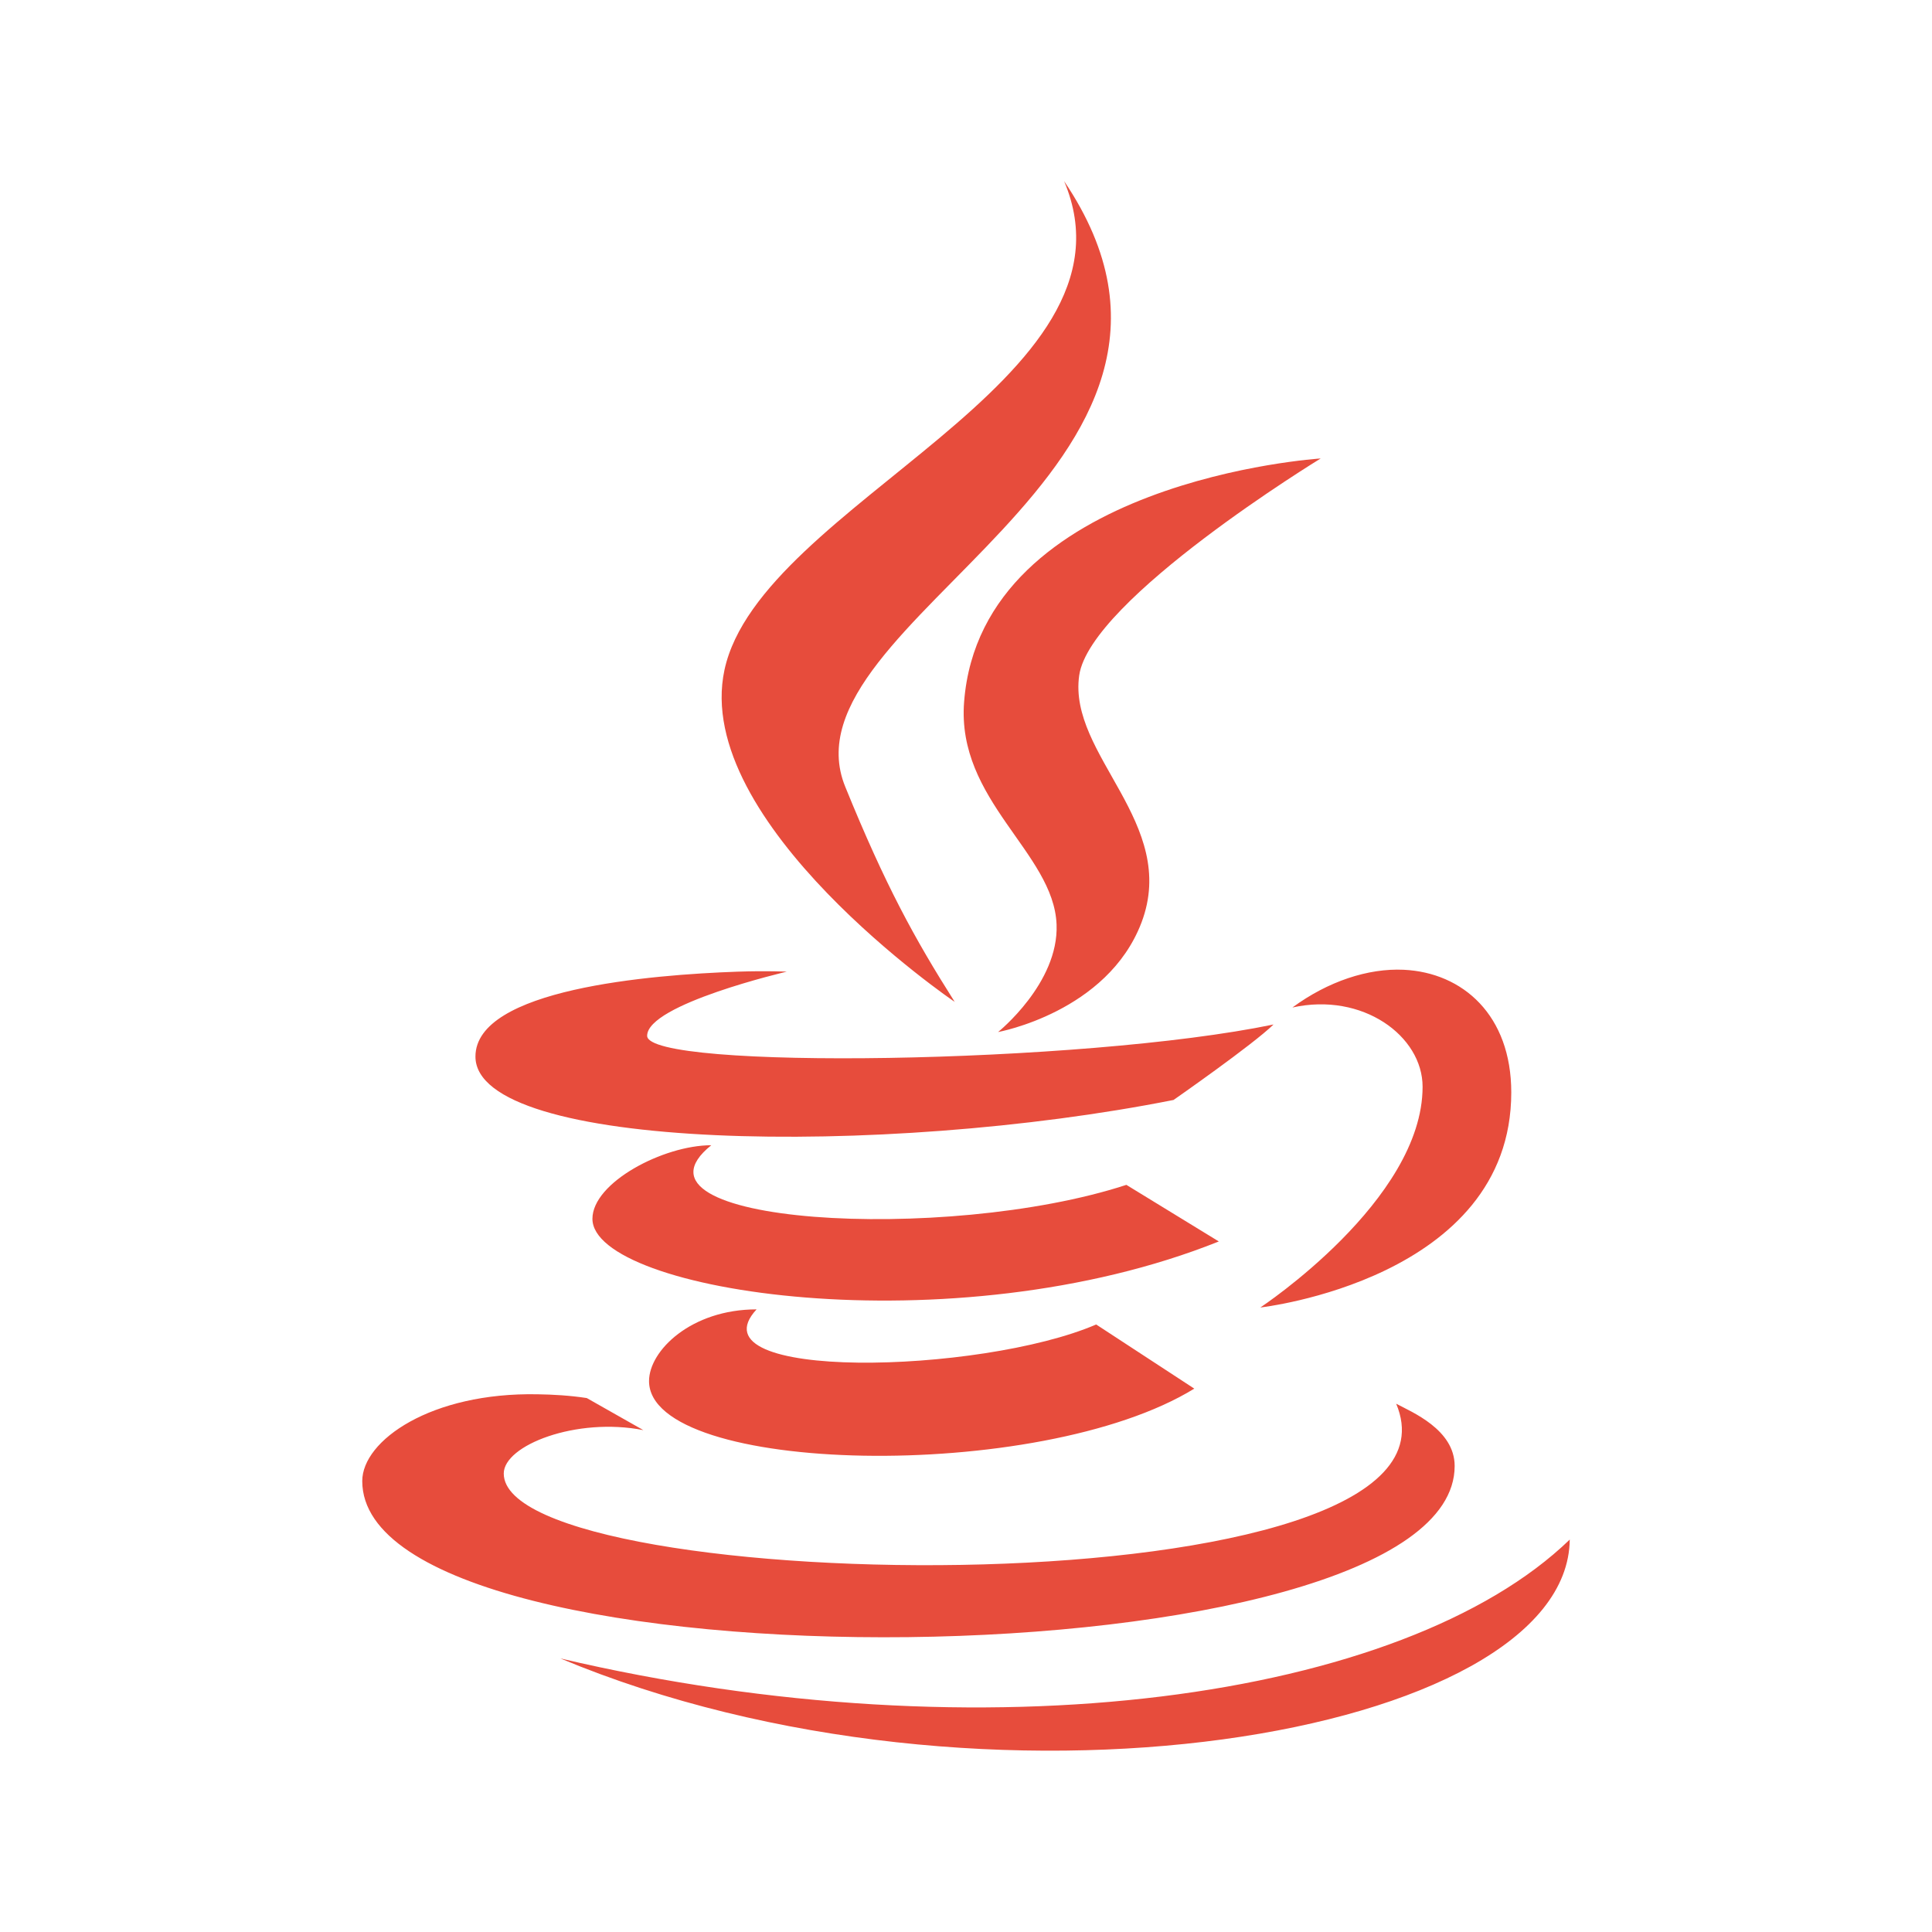
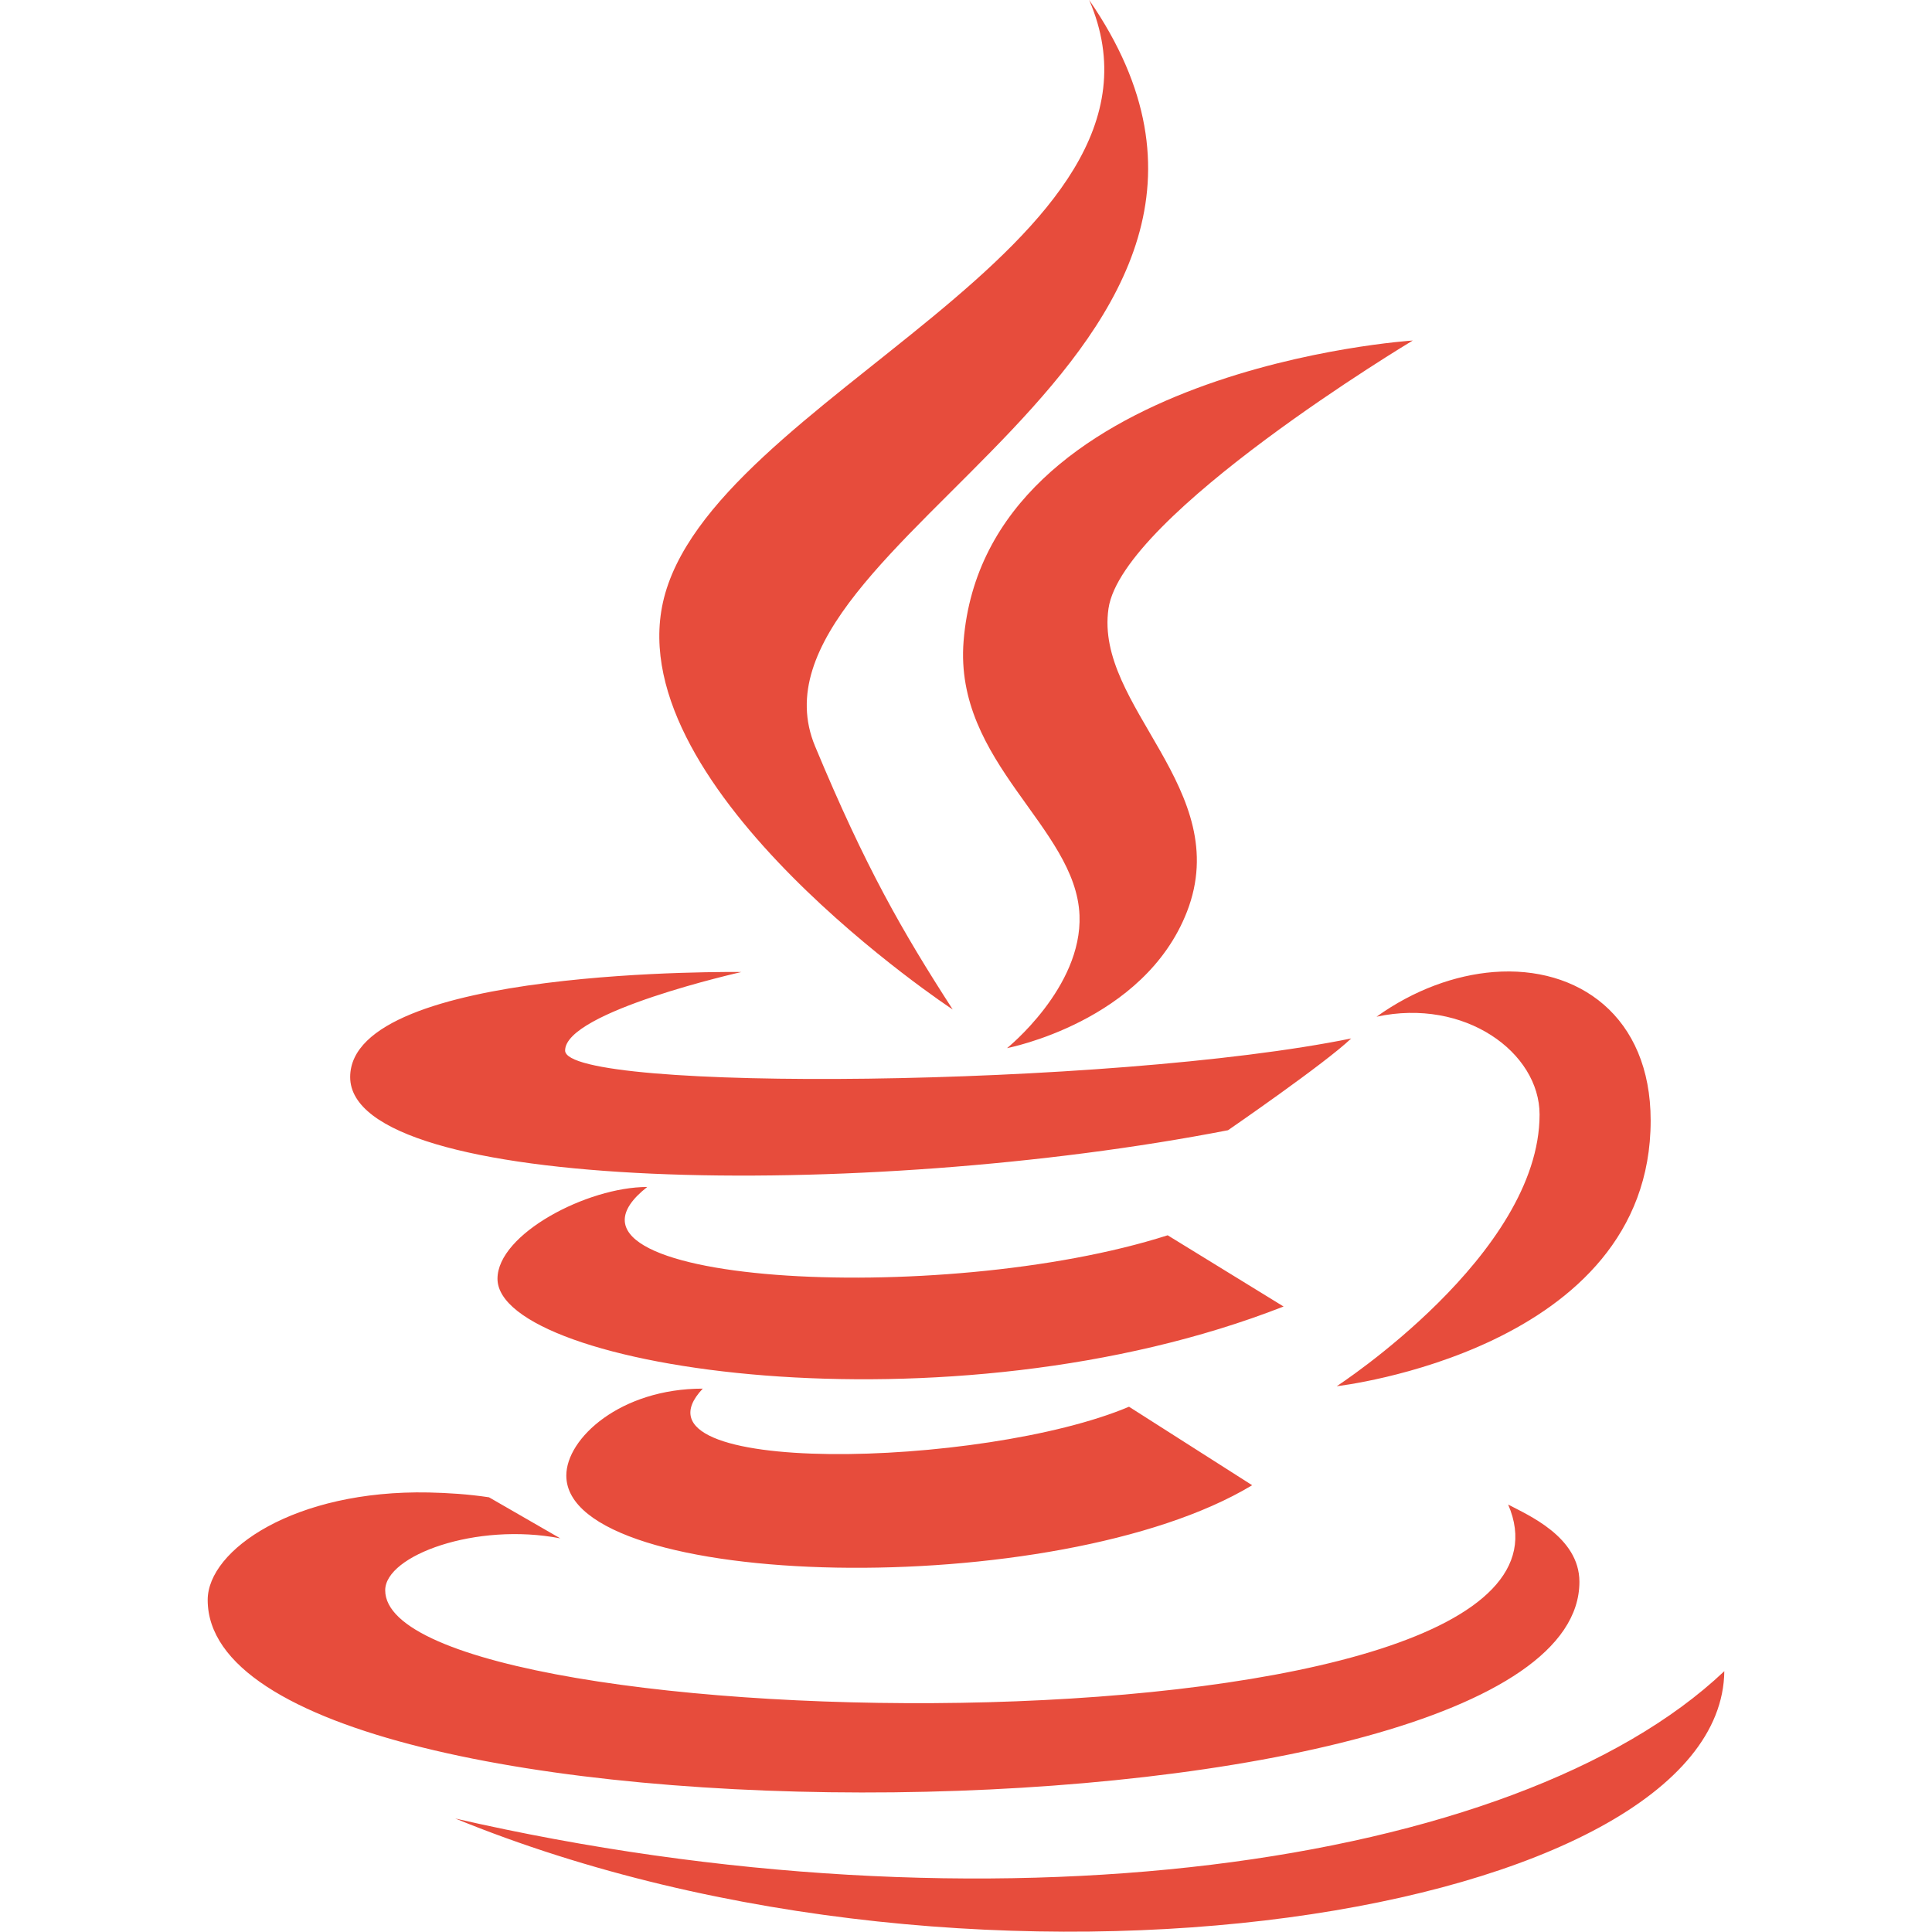
<svg xmlns="http://www.w3.org/2000/svg" width="100pt" height="100pt" viewBox="0 0 100 100" version="1.1">
-   <g id="surface6460">
-     <path style=" stroke:none;fill-rule:nonzero;fill:rgb(90.588%,29.804%,23.529%);fill-opacity:1;" d="M 55.078 9.375 C 59.461 19.715 39.367 26.051 37.5 34.668 C 35.793 42.578 49.402 51.855 49.414 51.855 C 47.34 48.586 45.824 45.824 43.75 40.723 C 40.234 32.105 65.172 24.328 55.078 9.375 Z M 68.359 23.73 C 68.359 23.73 50.793 24.84 49.902 36.328 C 49.5 41.441 54.543 44.129 54.688 47.852 C 54.809 50.891 51.66 53.418 51.66 53.418 C 51.66 53.418 57.312 52.395 59.082 47.754 C 61.035 42.602 55.273 39.086 55.859 34.961 C 56.422 31.02 68.359 23.73 68.359 23.73 Z M 72.656 50.195 C 70.812 50.109 68.738 50.793 66.895 52.148 C 70.531 51.344 73.633 53.625 73.633 56.25 C 73.633 62.133 65.234 67.676 65.234 67.676 C 65.234 67.676 78.223 66.223 78.223 56.543 C 78.223 52.551 75.719 50.34 72.656 50.195 Z M 38.184 50.293 C 33.656 50.453 24.609 51.195 24.609 54.688 C 24.609 59.547 45.68 59.926 60.742 56.934 C 60.742 56.934 64.844 54.078 65.918 53.027 C 56.043 55.078 33.496 55.395 33.496 53.613 C 33.496 51.977 40.723 50.293 40.723 50.293 C 40.723 50.293 39.699 50.242 38.184 50.293 Z M 36.816 59.277 C 34.34 59.277 30.664 61.207 30.664 63.086 C 30.664 66.871 49.316 69.773 63.086 64.258 L 58.301 61.328 C 48.961 64.379 31.715 63.367 36.816 59.277 Z M 39.16 67.773 C 35.777 67.773 33.594 69.91 33.594 71.484 C 33.594 76.332 53.797 76.805 61.816 71.875 L 56.738 68.555 C 50.758 71.129 35.707 71.508 39.16 67.773 Z M 27.832 72.168 C 22.316 72.059 18.75 74.559 18.75 76.66 C 18.75 87.828 75.293 87.293 75.293 75.879 C 75.293 73.988 73.059 73.082 72.266 72.656 C 76.879 83.57 26.074 82.715 26.074 76.27 C 26.074 74.805 29.836 73.34 33.301 74.023 L 30.371 72.363 C 29.504 72.23 28.625 72.18 27.832 72.168 Z M 81.25 79.688 C 72.656 88 50.902 90.98 29.004 85.84 C 50.902 94.996 81.141 89.906 81.25 79.688 Z M 81.25 79.688 " />
+   <g id="surface117">
+     <path style=" stroke:none;fill-rule:nonzero;fill:rgb(90.588%,29.804%,23.529%);fill-opacity:1;" d="M 56.375 0 C 61.875 12.727 36.656 20.586 34.312 31.188 C 32.164 40.93 49.297 52.25 49.312 52.25 C 46.711 48.219 44.797 44.898 42.188 38.625 C 37.773 28.016 69.07 18.414 56.375 0 Z M 73.125 17.625 C 73.125 17.625 51 19.047 49.875 33.188 C 49.375 39.484 55.695 42.797 55.875 47.375 C 56.023 51.117 52.125 54.25 52.125 54.25 C 52.125 54.25 59.219 52.898 61.438 47.188 C 63.898 40.852 56.641 36.57 57.375 31.5 C 58.078 26.648 73.125 17.625 73.125 17.625 Z M 38.375 50.312 C 38.375 50.312 18.125 50.023 18.125 55.75 C 18.125 61.734 44.633 62.18 63.562 58.5 C 63.562 58.5 68.594 55.039 69.938 53.75 C 57.531 56.281 29.25 56.562 29.25 54.375 C 29.25 52.359 38.375 50.312 38.375 50.312 Z M 77.312 50.312 C 75.328 50.469 73.188 51.234 71.25 52.625 C 75.812 51.641 79.688 54.469 79.688 57.688 C 79.688 64.938 69.188 71.75 69.188 71.75 C 69.188 71.75 85.438 69.906 85.438 58 C 85.438 52.594 81.68 49.969 77.312 50.312 Z M 33.5 61.438 C 30.391 61.438 25.75 63.875 25.75 66.188 C 25.75 70.836 49.125 74.414 66.438 67.625 L 60.438 63.938 C 48.703 67.695 27.094 66.469 33.5 61.438 Z M 36.375 71.875 C 32.117 71.875 29.312 74.445 29.312 76.375 C 29.312 82.344 54.742 82.945 64.812 76.875 L 58.438 72.812 C 50.914 75.992 32.031 76.477 36.375 71.875 Z M 22.188 77.25 C 15.25 77.109 10.75 80.227 10.75 82.812 C 10.75 96.562 81.75 95.93 81.75 81.875 C 81.75 79.539 79.055 78.406 78.062 77.875 C 83.867 91.312 19.938 90.242 19.938 82.312 C 19.938 80.508 24.641 78.781 29 79.625 L 25.312 77.5 C 24.227 77.336 23.18 77.273 22.188 77.25 Z M 89.25 86.5 C 78.453 96.734 51.094 100.445 23.562 94.125 C 51.086 105.391 89.117 99.07 89.25 86.5 Z M 89.25 86.5 " />
  </g>
</svg>
